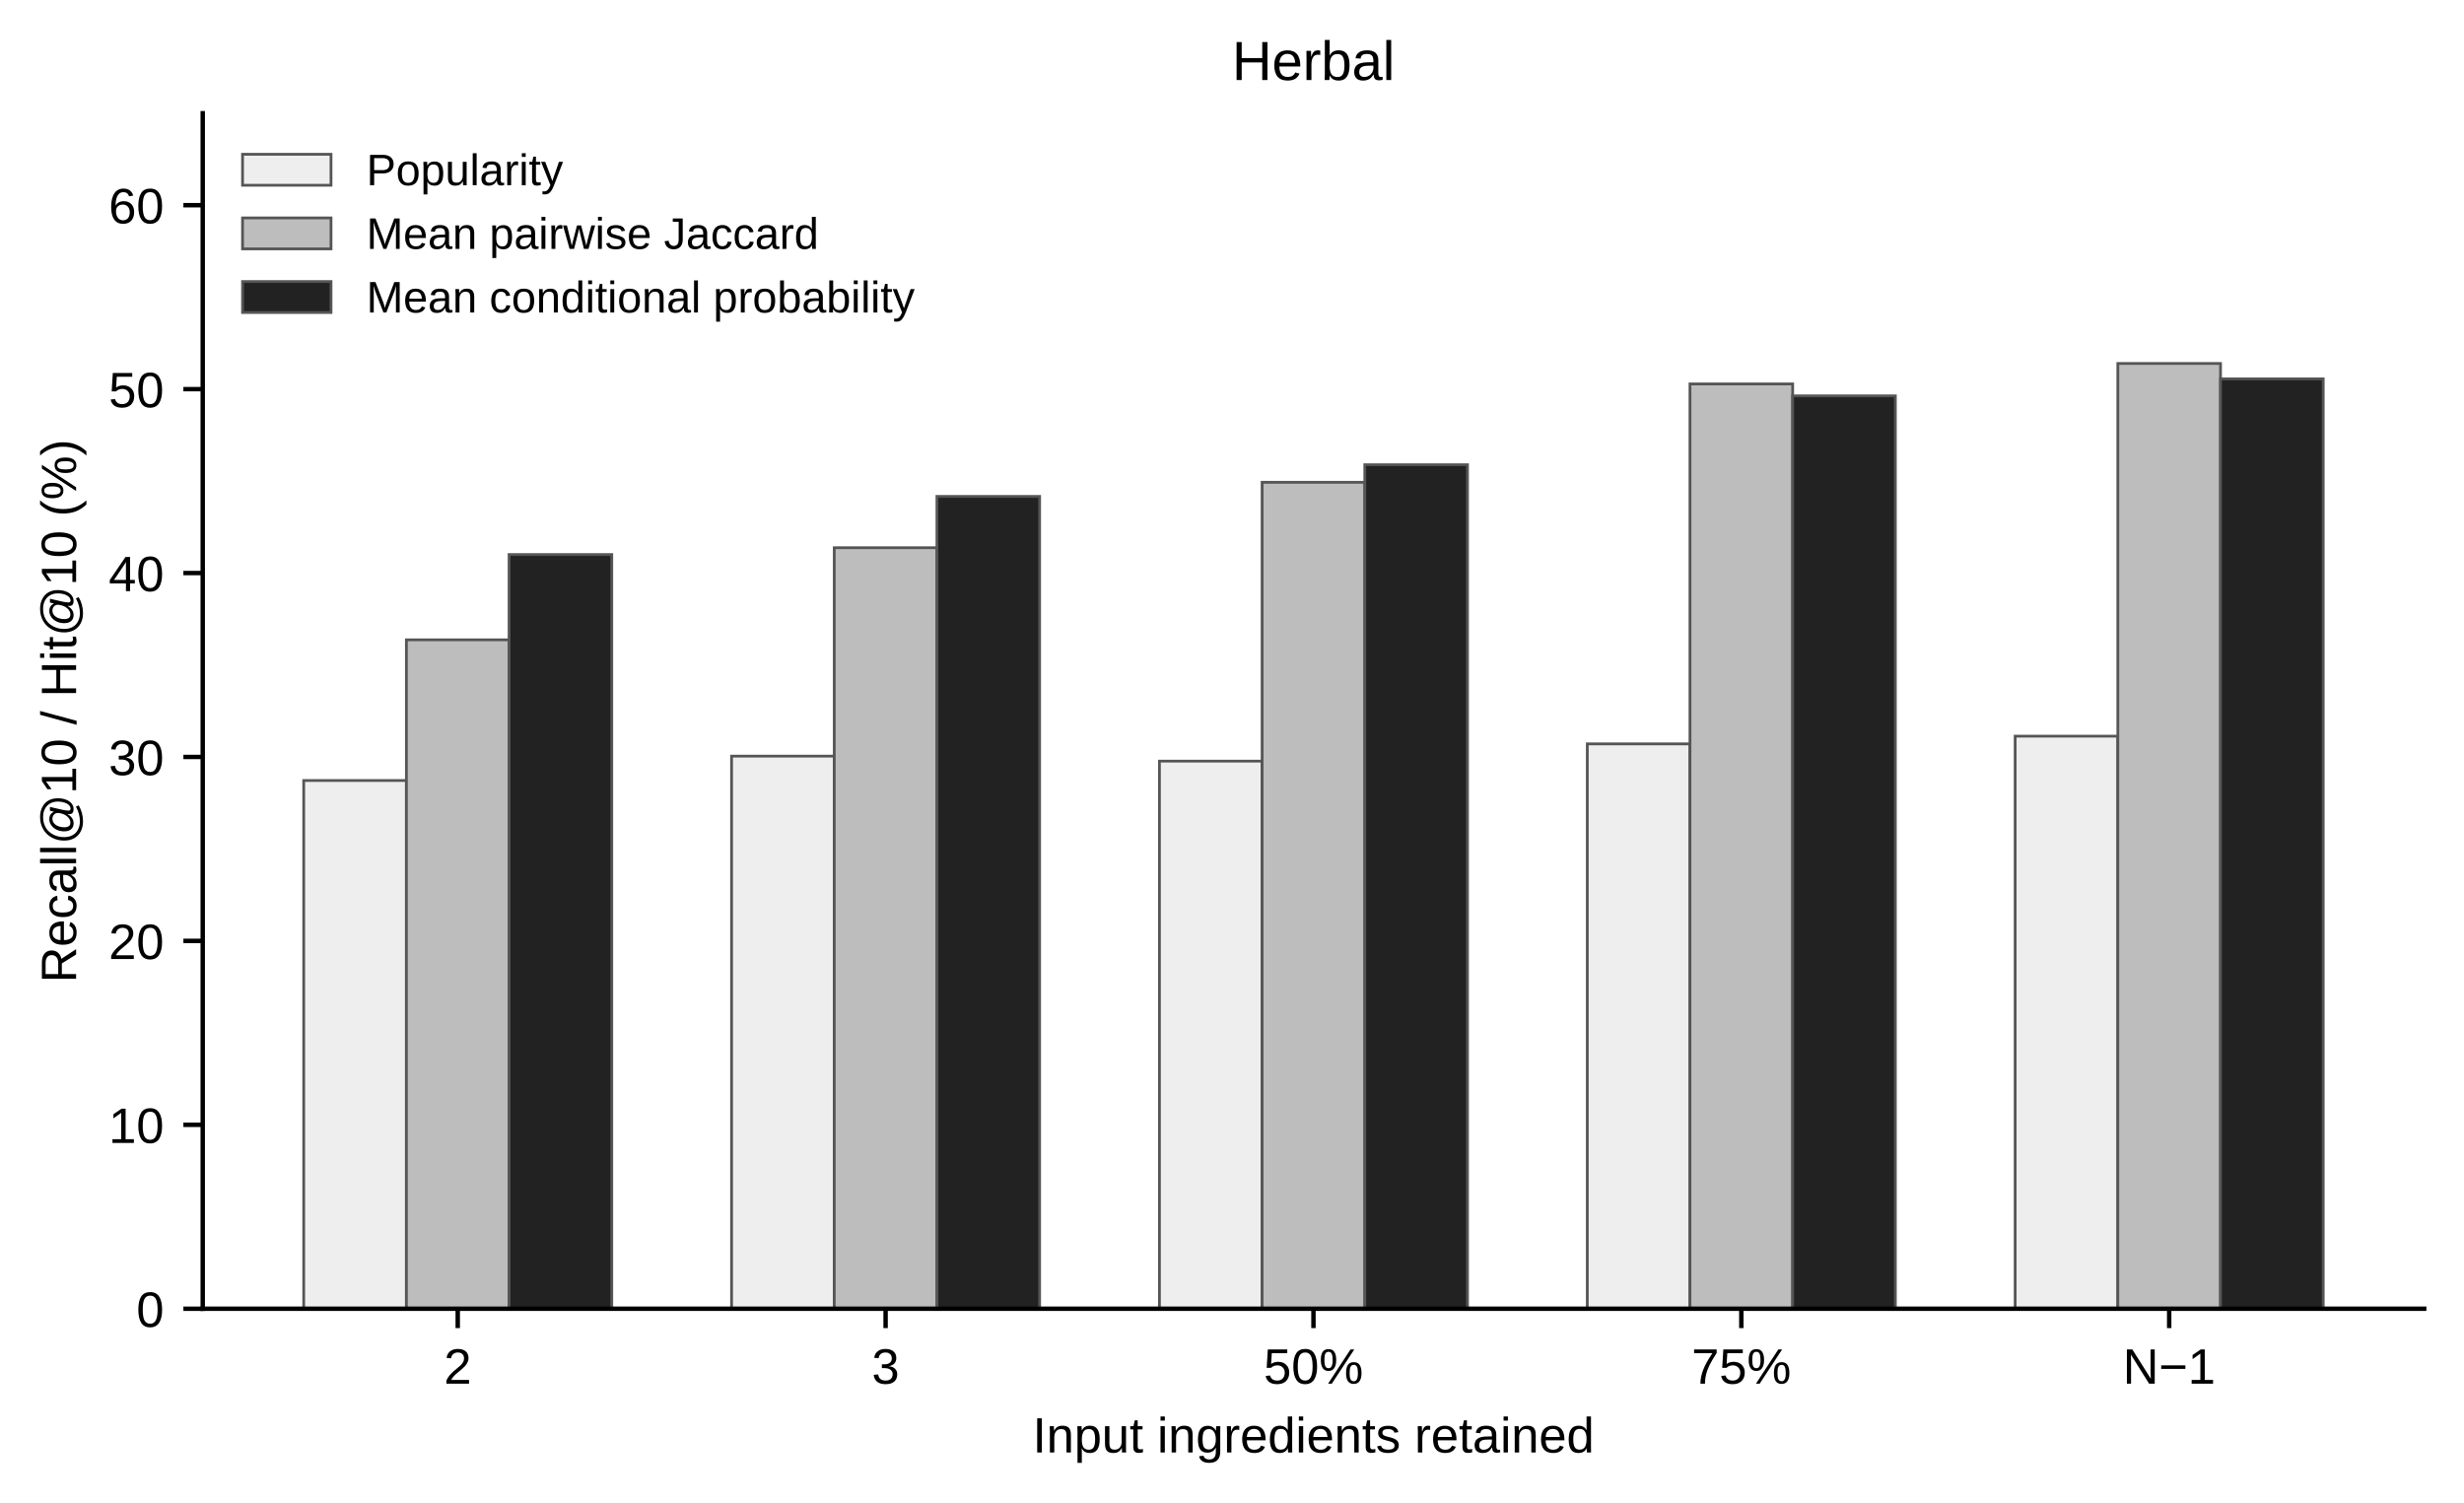
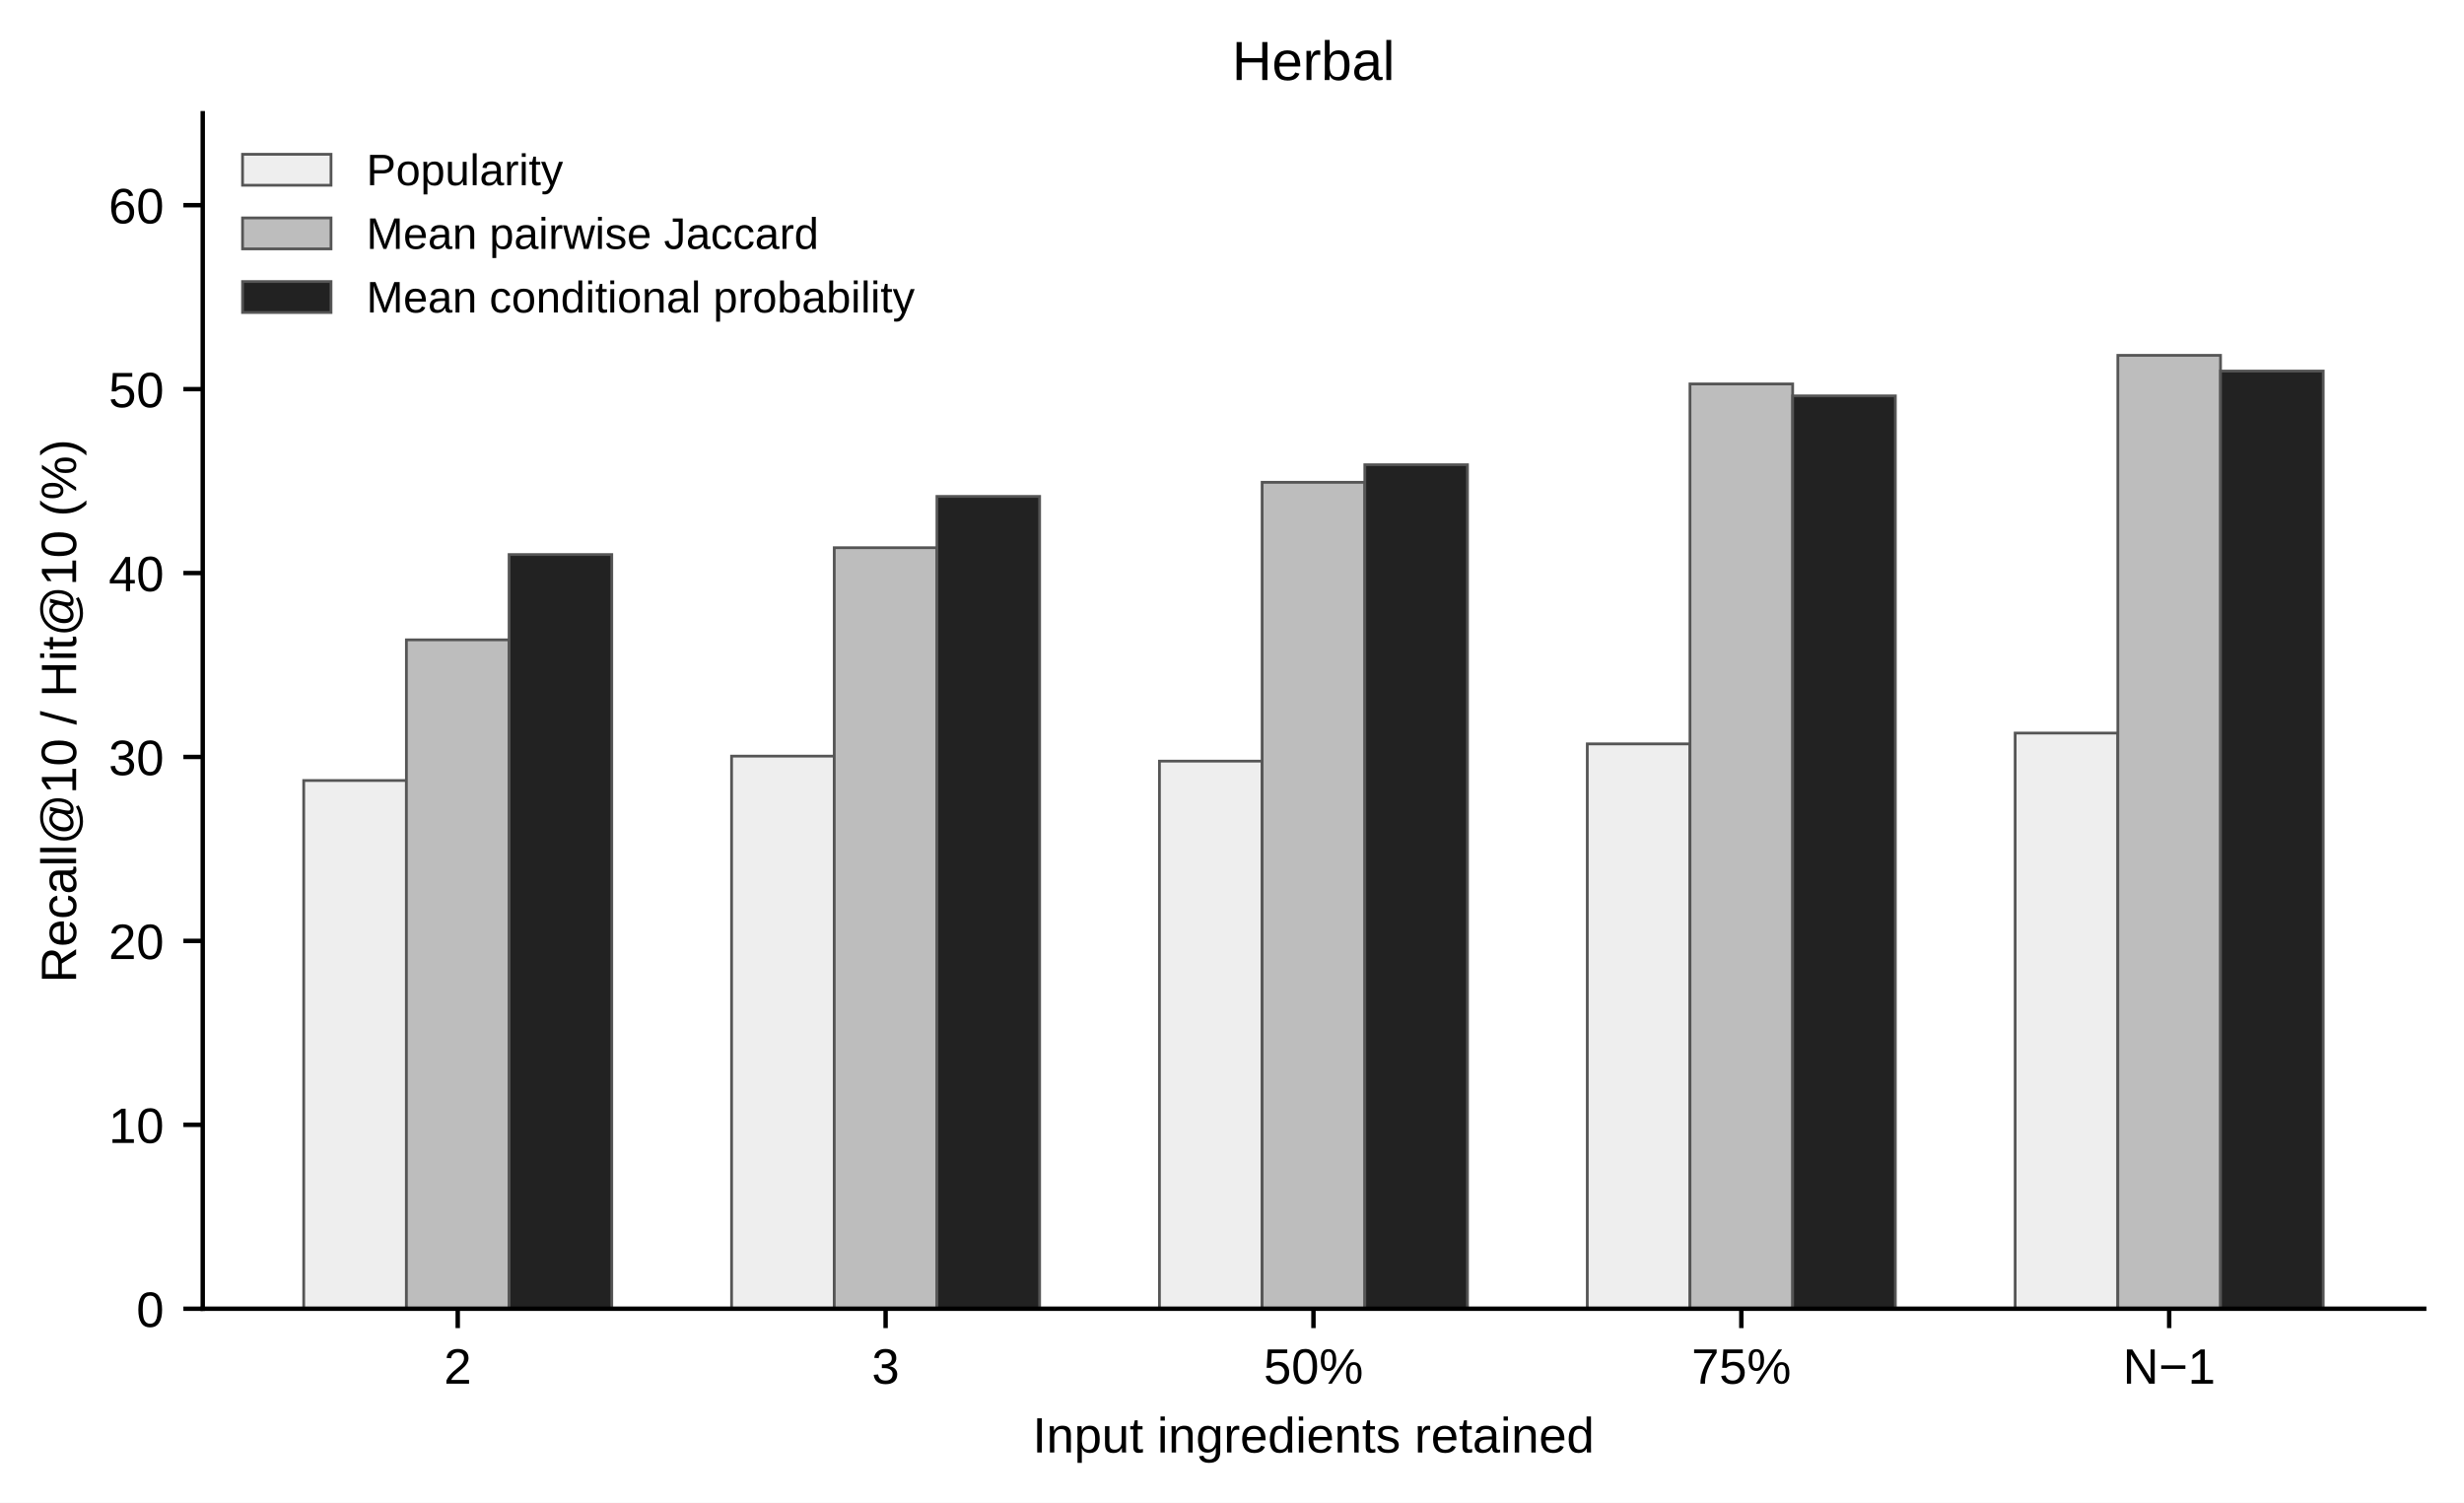
<svg xmlns="http://www.w3.org/2000/svg" xmlns:xlink="http://www.w3.org/1999/xlink" width="445.625pt" height="271.789pt" viewBox="0 0 445.625 271.789" version="1.1">
  <defs>
    <style type="text/css">*{stroke-linejoin: round; stroke-linecap: butt}</style>
  </defs>
  <g id="figure_1">
    <g id="patch_1">
-       <path d="M 0 271.789  L 445.625 271.789  L 445.625 0  L 0 0  z " style="fill: #ffffff" />
+       <path d="M 0 271.789 L 445.625 271.789 L 445.625 0 L 0 0 z " style="fill: #ffffff" />
    </g>
    <g id="axes_1">
      <g id="patch_2">
-         <path d="M 36.665 236.696  L 438.425 236.696  L 438.425 20.48  L 36.665 20.48  z " style="fill: #ffffff" />
+         <path d="M 36.665 236.696 L 438.425 236.696 L 438.425 20.48 L 36.665 20.48 z " style="fill: #ffffff" />
      </g>
      <g id="patch_3">
-         <path d="M 54.927 236.696  L 73.499 236.696  L 73.499 141.157  L 54.927 141.157  z " clip-path="url(#p7ba1079631)" style="fill: #eeeeee; stroke: #555555; stroke-width: 0.5; stroke-linejoin: miter" />
+         <path d="M 54.927 236.696 L 73.499 236.696 L 73.499 141.157 L 54.927 141.157 z " clip-path="url(#p7ba1079631)" style="fill: #eeeeee; stroke: #555555; stroke-width: 0.5; stroke-linejoin: miter" />
      </g>
      <g id="patch_4">
-         <path d="M 132.308 236.696  L 150.879 236.696  L 150.879 136.757  L 132.308 136.757  z " clip-path="url(#p7ba1079631)" style="fill: #eeeeee; stroke: #555555; stroke-width: 0.5; stroke-linejoin: miter" />
+         <path d="M 132.308 236.696 L 150.879 236.696 L 150.879 136.757 L 132.308 136.757 z " clip-path="url(#p7ba1079631)" style="fill: #eeeeee; stroke: #555555; stroke-width: 0.5; stroke-linejoin: miter" />
      </g>
      <g id="patch_5">
-         <path d="M 209.688 236.696  L 228.26 236.696  L 228.26 137.657  L 209.688 137.657  z " clip-path="url(#p7ba1079631)" style="fill: #eeeeee; stroke: #555555; stroke-width: 0.5; stroke-linejoin: miter" />
+         <path d="M 209.688 236.696 L 228.26 236.696 L 228.26 137.657 L 209.688 137.657 z " clip-path="url(#p7ba1079631)" style="fill: #eeeeee; stroke: #555555; stroke-width: 0.5; stroke-linejoin: miter" />
      </g>
      <g id="patch_6">
-         <path d="M 287.069 236.696  L 305.64 236.696  L 305.64 134.537  L 287.069 134.537  z " clip-path="url(#p7ba1079631)" style="fill: #eeeeee; stroke: #555555; stroke-width: 0.5; stroke-linejoin: miter" />
+         <path d="M 287.069 236.696 L 305.64 236.696 L 305.64 134.537 L 287.069 134.537 z " clip-path="url(#p7ba1079631)" style="fill: #eeeeee; stroke: #555555; stroke-width: 0.5; stroke-linejoin: miter" />
      </g>
      <g id="patch_7">
-         <path d="M 364.45 236.696  L 383.021 236.696  L 383.021 133.135  L 364.45 133.135  z " clip-path="url(#p7ba1079631)" style="fill: #eeeeee; stroke: #555555; stroke-width: 0.5; stroke-linejoin: miter" />
+         <path d="M 364.45 236.696 L 383.021 236.696 L 383.021 132.586 L 364.45 132.586 z " clip-path="url(#p7ba1079631)" style="fill: #eeeeee; stroke: #555555; stroke-width: 0.5; stroke-linejoin: miter" />
      </g>
      <g id="patch_8">
-         <path d="M 73.499 236.696  L 92.07 236.696  L 92.07 115.718  L 73.499 115.718  z " clip-path="url(#p7ba1079631)" style="fill: #bdbdbd; stroke: #555555; stroke-width: 0.5; stroke-linejoin: miter" />
+         <path d="M 73.499 236.696 L 92.07 236.696 L 92.07 115.718 L 73.499 115.718 z " clip-path="url(#p7ba1079631)" style="fill: #bdbdbd; stroke: #555555; stroke-width: 0.5; stroke-linejoin: miter" />
      </g>
      <g id="patch_9">
-         <path d="M 150.879 236.696  L 169.451 236.696  L 169.451 99.058  L 150.879 99.058  z " clip-path="url(#p7ba1079631)" style="fill: #bdbdbd; stroke: #555555; stroke-width: 0.5; stroke-linejoin: miter" />
+         <path d="M 150.879 236.696 L 169.451 236.696 L 169.451 99.058 L 150.879 99.058 z " clip-path="url(#p7ba1079631)" style="fill: #bdbdbd; stroke: #555555; stroke-width: 0.5; stroke-linejoin: miter" />
      </g>
      <g id="patch_10">
-         <path d="M 228.26 236.696  L 246.831 236.696  L 246.831 87.23  L 228.26 87.23  z " clip-path="url(#p7ba1079631)" style="fill: #bdbdbd; stroke: #555555; stroke-width: 0.5; stroke-linejoin: miter" />
+         <path d="M 228.26 236.696 L 246.831 236.696 L 246.831 87.23 L 228.26 87.23 z " clip-path="url(#p7ba1079631)" style="fill: #bdbdbd; stroke: #555555; stroke-width: 0.5; stroke-linejoin: miter" />
      </g>
      <g id="patch_11">
-         <path d="M 305.64 236.696  L 324.212 236.696  L 324.212 69.44  L 305.64 69.44  z " clip-path="url(#p7ba1079631)" style="fill: #bdbdbd; stroke: #555555; stroke-width: 0.5; stroke-linejoin: miter" />
+         <path d="M 305.64 236.696 L 324.212 236.696 L 324.212 69.44 L 305.64 69.44 z " clip-path="url(#p7ba1079631)" style="fill: #bdbdbd; stroke: #555555; stroke-width: 0.5; stroke-linejoin: miter" />
      </g>
      <g id="patch_12">
-         <path d="M 383.021 236.696  L 401.592 236.696  L 401.592 65.743  L 383.021 65.743  z " clip-path="url(#p7ba1079631)" style="fill: #bdbdbd; stroke: #555555; stroke-width: 0.5; stroke-linejoin: miter" />
+         <path d="M 383.021 236.696 L 401.592 236.696 L 401.592 64.27 L 383.021 64.27 z " clip-path="url(#p7ba1079631)" style="fill: #bdbdbd; stroke: #555555; stroke-width: 0.5; stroke-linejoin: miter" />
      </g>
      <g id="patch_13">
-         <path d="M 92.07 236.696  L 110.641 236.696  L 110.641 100.299  L 92.07 100.299  z " clip-path="url(#p7ba1079631)" style="fill: #222222; stroke: #555555; stroke-width: 0.5; stroke-linejoin: miter" />
+         <path d="M 92.07 236.696 L 110.641 236.696 L 110.641 100.299 L 92.07 100.299 z " clip-path="url(#p7ba1079631)" style="fill: #222222; stroke: #555555; stroke-width: 0.5; stroke-linejoin: miter" />
      </g>
      <g id="patch_14">
-         <path d="M 169.451 236.696  L 188.022 236.696  L 188.022 89.783  L 169.451 89.783  z " clip-path="url(#p7ba1079631)" style="fill: #222222; stroke: #555555; stroke-width: 0.5; stroke-linejoin: miter" />
+         <path d="M 169.451 236.696 L 188.022 236.696 L 188.022 89.783 L 169.451 89.783 z " clip-path="url(#p7ba1079631)" style="fill: #222222; stroke: #555555; stroke-width: 0.5; stroke-linejoin: miter" />
      </g>
      <g id="patch_15">
-         <path d="M 246.831 236.696  L 265.402 236.696  L 265.402 84.052  L 246.831 84.052  z " clip-path="url(#p7ba1079631)" style="fill: #222222; stroke: #555555; stroke-width: 0.5; stroke-linejoin: miter" />
+         <path d="M 246.831 236.696 L 265.402 236.696 L 265.402 84.052 L 246.831 84.052 z " clip-path="url(#p7ba1079631)" style="fill: #222222; stroke: #555555; stroke-width: 0.5; stroke-linejoin: miter" />
      </g>
      <g id="patch_16">
-         <path d="M 324.212 236.696  L 342.783 236.696  L 342.783 71.593  L 324.212 71.593  z " clip-path="url(#p7ba1079631)" style="fill: #222222; stroke: #555555; stroke-width: 0.5; stroke-linejoin: miter" />
+         <path d="M 324.212 236.696 L 342.783 236.696 L 342.783 71.593 L 324.212 71.593 z " clip-path="url(#p7ba1079631)" style="fill: #222222; stroke: #555555; stroke-width: 0.5; stroke-linejoin: miter" />
      </g>
      <g id="patch_17">
-         <path d="M 401.592 236.696  L 420.164 236.696  L 420.164 68.522  L 401.592 68.522  z " clip-path="url(#p7ba1079631)" style="fill: #222222; stroke: #555555; stroke-width: 0.5; stroke-linejoin: miter" />
+         <path d="M 401.592 236.696 L 420.164 236.696 L 420.164 67.106 L 401.592 67.106 z " clip-path="url(#p7ba1079631)" style="fill: #222222; stroke: #555555; stroke-width: 0.5; stroke-linejoin: miter" />
      </g>
      <g id="matplotlib.axis_1">
        <g id="xtick_1">
          <g id="line2d_1">
            <defs>
-               <path id="mbc4b600197" d="M 0 0  L 0 3.5  " style="stroke: #000000; stroke-width: 0.8" />
+               <path id="mbc4b600197" d="M 0 0 L 0 3.5 " style="stroke: #000000; stroke-width: 0.8" />
            </defs>
            <g>
              <use xlink:href="#mbc4b600197" x="82.784" y="236.696" style="stroke: #000000; stroke-width: 0.8" />
            </g>
          </g>
          <g id="text_1">
            <text style="font-size: 9px; font-family: 'Arial', 'Helvetica', 'DejaVu Sans', sans-serif; text-anchor: middle" x="82.784" y="250.249" transform="rotate(-0 82.7843 250.2485)">2</text>
          </g>
        </g>
        <g id="xtick_2">
          <g id="line2d_2">
            <g>
              <use xlink:href="#mbc4b600197" x="160.165" y="236.696" style="stroke: #000000; stroke-width: 0.8" />
            </g>
          </g>
          <g id="text_2">
            <text style="font-size: 9px; font-family: 'Arial', 'Helvetica', 'DejaVu Sans', sans-serif; text-anchor: middle" x="160.165" y="250.249" transform="rotate(-0 160.1649 250.2485)">3</text>
          </g>
        </g>
        <g id="xtick_3">
          <g id="line2d_3">
            <g>
              <use xlink:href="#mbc4b600197" x="237.545" y="236.696" style="stroke: #000000; stroke-width: 0.8" />
            </g>
          </g>
          <g id="text_3">
            <text style="font-size: 9px; font-family: 'Arial', 'Helvetica', 'DejaVu Sans', sans-serif; text-anchor: middle" x="237.545" y="250.249" transform="rotate(-0 237.5455 250.2485)">50%</text>
          </g>
        </g>
        <g id="xtick_4">
          <g id="line2d_4">
            <g>
              <use xlink:href="#mbc4b600197" x="314.926" y="236.696" style="stroke: #000000; stroke-width: 0.8" />
            </g>
          </g>
          <g id="text_4">
            <text style="font-size: 9px; font-family: 'Arial', 'Helvetica', 'DejaVu Sans', sans-serif; text-anchor: middle" x="314.926" y="250.249" transform="rotate(-0 314.9261 250.2485)">75%</text>
          </g>
        </g>
        <g id="xtick_5">
          <g id="line2d_5">
            <g>
              <use xlink:href="#mbc4b600197" x="392.307" y="236.696" style="stroke: #000000; stroke-width: 0.8" />
            </g>
          </g>
          <g id="text_5">
            <text style="font-size: 9px; font-family: 'Arial', 'Helvetica', 'DejaVu Sans', sans-serif; text-anchor: middle" x="392.307" y="250.249" transform="rotate(-0 392.3066 250.2485)">N−1</text>
          </g>
        </g>
        <g id="text_6">
          <text style="font-size: 9px; font-family: 'Arial', 'Helvetica', 'DejaVu Sans', sans-serif; text-anchor: middle" x="237.545" y="262.695" transform="rotate(-0 237.5455 262.6948)">Input ingredients retained</text>
        </g>
      </g>
      <g id="matplotlib.axis_2">
        <g id="ytick_1">
          <g id="line2d_6">
            <defs>
-               <path id="m62ca417565" d="M 0 0  L -3.5 0  " style="stroke: #000000; stroke-width: 0.8" />
+               <path id="m62ca417565" d="M 0 0 L -3.5 0 " style="stroke: #000000; stroke-width: 0.8" />
            </defs>
            <g>
              <use xlink:href="#m62ca417565" x="36.665" y="236.696" style="stroke: #000000; stroke-width: 0.8" />
            </g>
          </g>
          <g id="text_7">
            <text style="font-size: 9px; font-family: 'Arial', 'Helvetica', 'DejaVu Sans', sans-serif; text-anchor: end" x="29.665" y="239.972" transform="rotate(-0 29.66547 239.9724)">0</text>
          </g>
        </g>
        <g id="ytick_2">
          <g id="line2d_7">
            <g>
              <use xlink:href="#m62ca417565" x="36.665" y="203.432" style="stroke: #000000; stroke-width: 0.8" />
            </g>
          </g>
          <g id="text_8">
            <text style="font-size: 9px; font-family: 'Arial', 'Helvetica', 'DejaVu Sans', sans-serif; text-anchor: end" x="29.665" y="206.708" transform="rotate(-0 29.66547 206.7084)">10</text>
          </g>
        </g>
        <g id="ytick_3">
          <g id="line2d_8">
            <g>
              <use xlink:href="#m62ca417565" x="36.665" y="170.168" style="stroke: #000000; stroke-width: 0.8" />
            </g>
          </g>
          <g id="text_9">
            <text style="font-size: 9px; font-family: 'Arial', 'Helvetica', 'DejaVu Sans', sans-serif; text-anchor: end" x="29.665" y="173.444" transform="rotate(-0 29.66547 173.4444)">20</text>
          </g>
        </g>
        <g id="ytick_4">
          <g id="line2d_9">
            <g>
              <use xlink:href="#m62ca417565" x="36.665" y="136.904" style="stroke: #000000; stroke-width: 0.8" />
            </g>
          </g>
          <g id="text_10">
            <text style="font-size: 9px; font-family: 'Arial', 'Helvetica', 'DejaVu Sans', sans-serif; text-anchor: end" x="29.665" y="140.18" transform="rotate(-0 29.66547 140.1804)">30</text>
          </g>
        </g>
        <g id="ytick_5">
          <g id="line2d_10">
            <g>
              <use xlink:href="#m62ca417565" x="36.665" y="103.64" style="stroke: #000000; stroke-width: 0.8" />
            </g>
          </g>
          <g id="text_11">
            <text style="font-size: 9px; font-family: 'Arial', 'Helvetica', 'DejaVu Sans', sans-serif; text-anchor: end" x="29.665" y="106.916" transform="rotate(-0 29.66547 106.9164)">40</text>
          </g>
        </g>
        <g id="ytick_6">
          <g id="line2d_11">
            <g>
              <use xlink:href="#m62ca417565" x="36.665" y="70.376" style="stroke: #000000; stroke-width: 0.8" />
            </g>
          </g>
          <g id="text_12">
            <text style="font-size: 9px; font-family: 'Arial', 'Helvetica', 'DejaVu Sans', sans-serif; text-anchor: end" x="29.665" y="73.652" transform="rotate(-0 29.66547 73.6524)">50</text>
          </g>
        </g>
        <g id="ytick_7">
          <g id="line2d_12">
            <g>
              <use xlink:href="#m62ca417565" x="36.665" y="37.112" style="stroke: #000000; stroke-width: 0.8" />
            </g>
          </g>
          <g id="text_13">
            <text style="font-size: 9px; font-family: 'Arial', 'Helvetica', 'DejaVu Sans', sans-serif; text-anchor: end" x="29.665" y="40.388" transform="rotate(-0 29.66547 40.3884)">60</text>
          </g>
        </g>
        <g id="text_14">
          <text style="font-size: 9px; font-family: 'Arial', 'Helvetica', 'DejaVu Sans', sans-serif; text-anchor: middle" x="13.762" y="128.588" transform="rotate(-90 13.76156 128.5883)">Recall@10 / Hit@10 (%)</text>
        </g>
      </g>
      <g id="patch_18">
-         <path d="M 36.665 236.696  L 36.665 20.48  " style="fill: none; stroke: #000000; stroke-width: 0.8; stroke-linejoin: miter; stroke-linecap: square" />
+         <path d="M 36.665 236.696 L 36.665 20.48 " style="fill: none; stroke: #000000; stroke-width: 0.8; stroke-linejoin: miter; stroke-linecap: square" />
      </g>
      <g id="patch_19">
-         <path d="M 36.665 236.696  L 438.425 236.696  " style="fill: none; stroke: #000000; stroke-width: 0.8; stroke-linejoin: miter; stroke-linecap: square" />
+         <path d="M 36.665 236.696 L 438.425 236.696 " style="fill: none; stroke: #000000; stroke-width: 0.8; stroke-linejoin: miter; stroke-linecap: square" />
      </g>
      <g id="text_15">
        <text style="font-size: 10px; font-family: 'Arial', 'Helvetica', 'DejaVu Sans', sans-serif; text-anchor: middle" x="237.545" y="14.48" transform="rotate(-0 237.5455 14.48027)">Herbal</text>
      </g>
      <g id="legend_1">
        <g id="patch_20">
-           <path d="M 43.865 33.504  L 59.865 33.504  L 59.865 27.904  L 43.865 27.904  z " style="fill: #eeeeee; stroke: #555555; stroke-width: 0.5; stroke-linejoin: miter" />
+           <path d="M 43.865 33.504 L 59.865 33.504 L 59.865 27.904 L 43.865 27.904 z " style="fill: #eeeeee; stroke: #555555; stroke-width: 0.5; stroke-linejoin: miter" />
        </g>
        <g id="text_16">
          <text style="font-size: 8px; font-family: 'Arial', 'Helvetica', 'DejaVu Sans', sans-serif; text-anchor: start" x="66.265" y="33.504" transform="rotate(-0 66.26547 33.50449)">Popularity</text>
        </g>
        <g id="patch_21">
-           <path d="M 43.865 45.012  L 59.865 45.012  L 59.865 39.412  L 43.865 39.412  z " style="fill: #bdbdbd; stroke: #555555; stroke-width: 0.5; stroke-linejoin: miter" />
+           <path d="M 43.865 45.012 L 59.865 45.012 L 59.865 39.412 L 43.865 39.412 z " style="fill: #bdbdbd; stroke: #555555; stroke-width: 0.5; stroke-linejoin: miter" />
        </g>
        <g id="text_17">
          <text style="font-size: 8px; font-family: 'Arial', 'Helvetica', 'DejaVu Sans', sans-serif; text-anchor: start" x="66.265" y="45.012" transform="rotate(-0 66.26547 45.01246)">Mean pairwise Jaccard</text>
        </g>
        <g id="patch_22">
-           <path d="M 43.865 56.52  L 59.865 56.52  L 59.865 50.92  L 43.865 50.92  z " style="fill: #222222; stroke: #555555; stroke-width: 0.5; stroke-linejoin: miter" />
+           <path d="M 43.865 56.52 L 59.865 56.52 L 59.865 50.92 L 43.865 50.92 z " style="fill: #222222; stroke: #555555; stroke-width: 0.5; stroke-linejoin: miter" />
        </g>
        <g id="text_18">
          <text style="font-size: 8px; font-family: 'Arial', 'Helvetica', 'DejaVu Sans', sans-serif; text-anchor: start" x="66.265" y="56.52" transform="rotate(-0 66.26547 56.52027)">Mean conditional probability</text>
        </g>
      </g>
    </g>
  </g>
  <defs>
    <clipPath id="p7ba1079631">
      <rect x="36.665" y="20.48" width="401.76" height="216.216" />
    </clipPath>
  </defs>
</svg>
